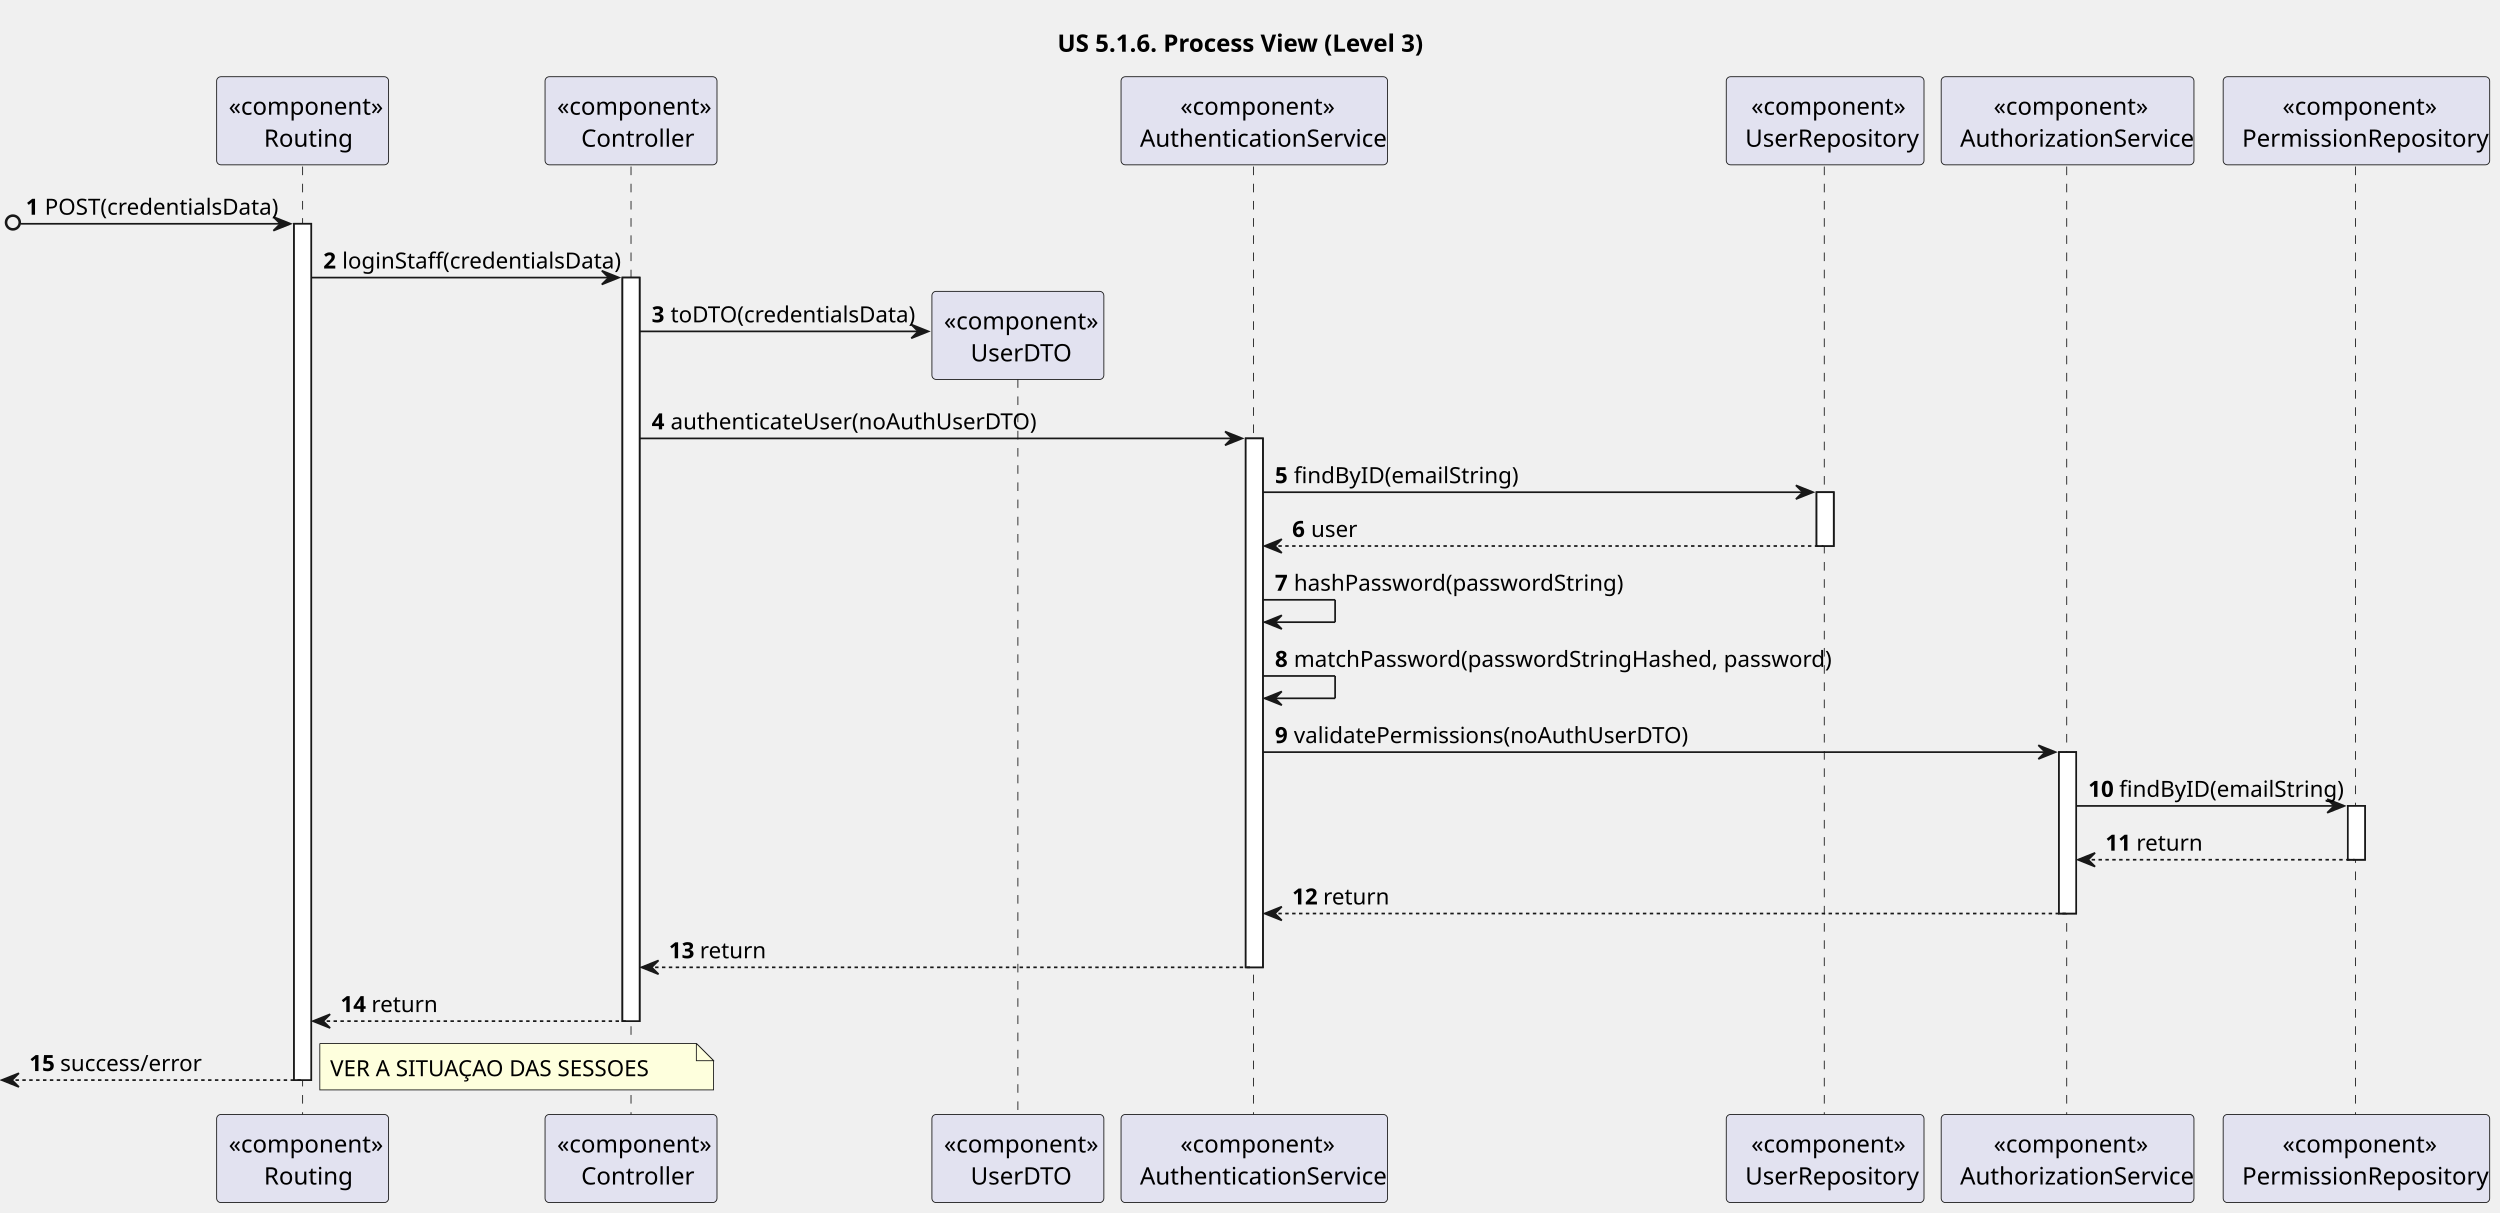
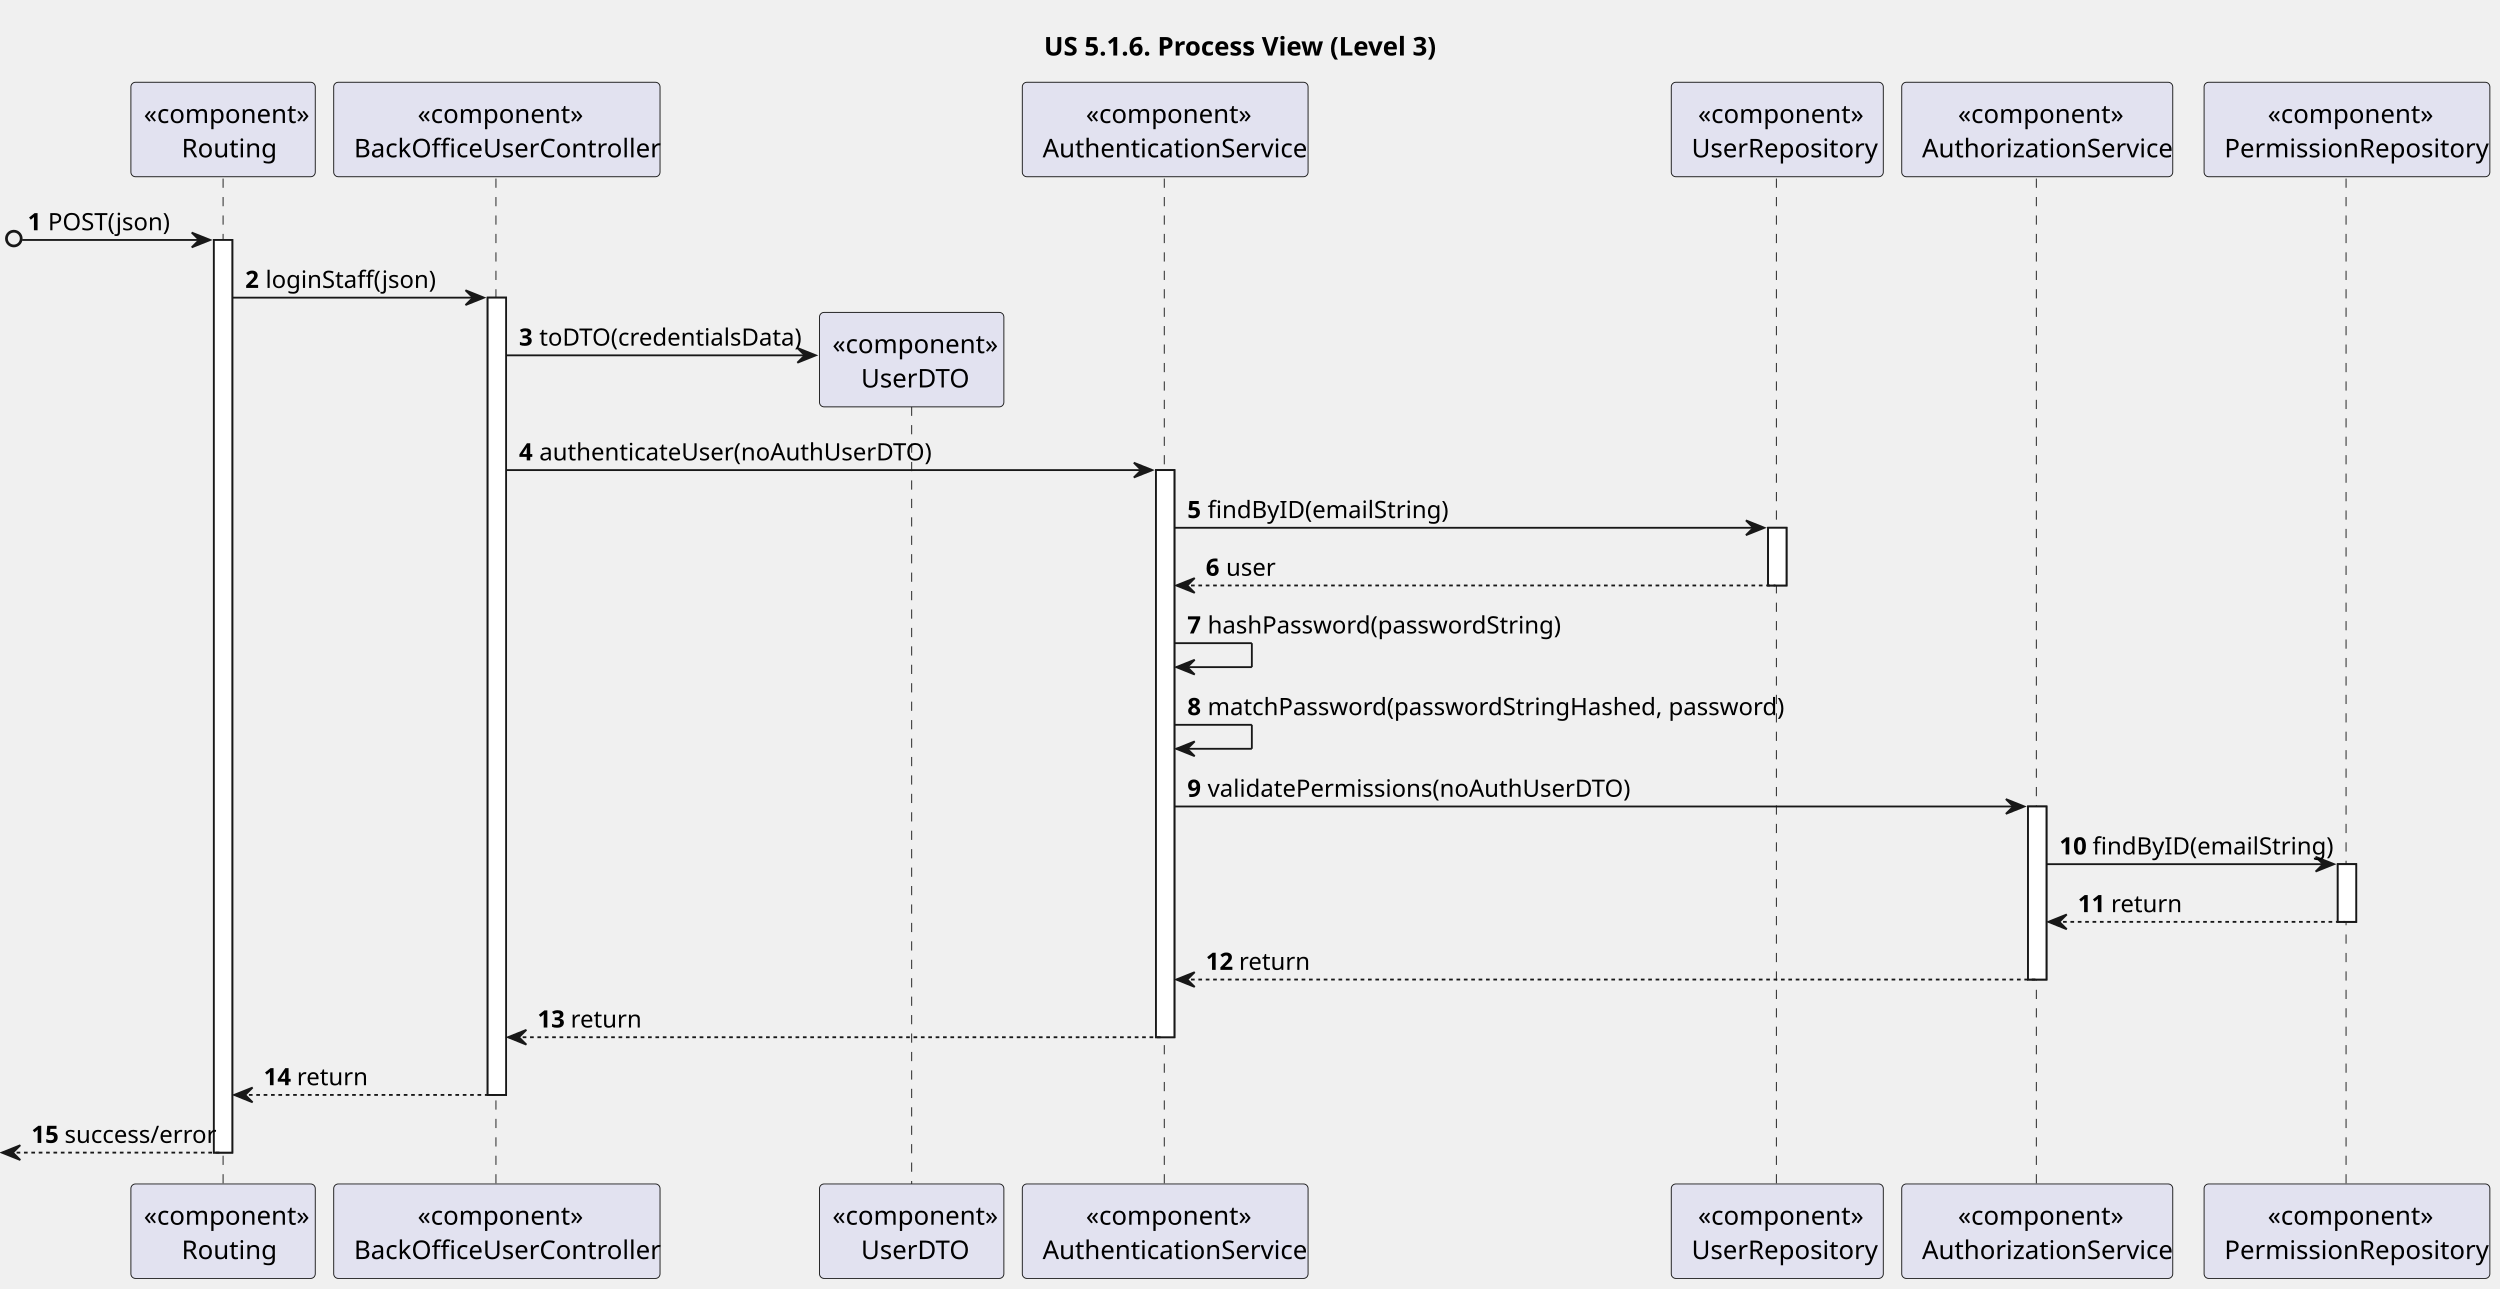
- <svg xmlns="http://www.w3.org/2000/svg" contentStyleType="text/css" height="705px" preserveAspectRatio="none" style="width:1454px;height:705px;background:#FFFFFF;" version="1.1" viewBox="0 0 1454 705" width="1454px" zoomAndPan="magnify">
+ <svg xmlns="http://www.w3.org/2000/svg" contentStyleType="text/css" height="699px" preserveAspectRatio="none" style="width:1356px;height:699px;background:#FFFFFF;" version="1.1" viewBox="0 0 1356 699" width="1356px" zoomAndPan="magnify">
  <defs />
  <g>
-     <text fill="#000000" font-family="sans-serif" font-size="14" font-weight="bold" lengthAdjust="spacing" textLength="222" x="615" y="30.107">US 5.1.6. Process View (Level 3)</text>
-     <rect fill="#FFFFFF" height="498.025" style="stroke:#181818;stroke-width:1.0;" width="10" x="171" y="130.154" />
-     <rect fill="#FFFFFF" height="432.443" style="stroke:#181818;stroke-width:1.0;" width="10" x="362" y="161.445" />
-     <rect fill="#FFFFFF" height="307.619" style="stroke:#181818;stroke-width:1.0;" width="10" x="724.5" y="254.978" />
-     <rect fill="#FFFFFF" height="31.291" style="stroke:#181818;stroke-width:1.0;" width="10" x="1056.5" y="286.269" />
-     <rect fill="#FFFFFF" height="93.873" style="stroke:#181818;stroke-width:1.0;" width="10" x="1197.5" y="437.434" />
-     <rect fill="#FFFFFF" height="31.291" style="stroke:#181818;stroke-width:1.0;" width="10" x="1365.5" y="468.725" />
-     <line style="stroke:#181818;stroke-width:0.5;stroke-dasharray:5.0,5.0;" x1="176" x2="176" y1="96.863" y2="649.18" />
-     <line style="stroke:#181818;stroke-width:0.5;stroke-dasharray:5.0,5.0;" x1="367" x2="367" y1="96.863" y2="649.18" />
-     <line style="stroke:#181818;stroke-width:0.5;stroke-dasharray:5.0,5.0;" x1="592" x2="592" y1="210.566" y2="649.18" />
-     <line style="stroke:#181818;stroke-width:0.5;stroke-dasharray:5.0,5.0;" x1="729" x2="729" y1="96.863" y2="649.18" />
-     <line style="stroke:#181818;stroke-width:0.5;stroke-dasharray:5.0,5.0;" x1="1061" x2="1061" y1="96.863" y2="649.18" />
-     <line style="stroke:#181818;stroke-width:0.5;stroke-dasharray:5.0,5.0;" x1="1202" x2="1202" y1="96.863" y2="649.18" />
-     <line style="stroke:#181818;stroke-width:0.5;stroke-dasharray:5.0,5.0;" x1="1370" x2="1370" y1="96.863" y2="649.18" />
-     <rect fill="#E2E2F0" height="51.242" rx="2.5" ry="2.5" style="stroke:#181818;stroke-width:0.5;" width="100" x="126" y="44.621" />
-     <text fill="#000000" font-family="sans-serif" font-size="14" lengthAdjust="spacing" textLength="86" x="133" y="66.728">«component»</text>
-     <text fill="#000000" font-family="sans-serif" font-size="14" lengthAdjust="spacing" textLength="49" x="153.5" y="85.35">Routing</text>
-     <rect fill="#E2E2F0" height="51.242" rx="2.5" ry="2.5" style="stroke:#181818;stroke-width:0.5;" width="100" x="126" y="648.18" />
-     <text fill="#000000" font-family="sans-serif" font-size="14" lengthAdjust="spacing" textLength="86" x="133" y="670.287">«component»</text>
-     <text fill="#000000" font-family="sans-serif" font-size="14" lengthAdjust="spacing" textLength="49" x="153.5" y="688.908">Routing</text>
-     <rect fill="#E2E2F0" height="51.242" rx="2.5" ry="2.5" style="stroke:#181818;stroke-width:0.5;" width="100" x="317" y="44.621" />
-     <text fill="#000000" font-family="sans-serif" font-size="14" lengthAdjust="spacing" textLength="86" x="324" y="66.728">«component»</text>
-     <text fill="#000000" font-family="sans-serif" font-size="14" lengthAdjust="spacing" textLength="62" x="338" y="85.35">Controller</text>
-     <rect fill="#E2E2F0" height="51.242" rx="2.5" ry="2.5" style="stroke:#181818;stroke-width:0.5;" width="100" x="317" y="648.18" />
-     <text fill="#000000" font-family="sans-serif" font-size="14" lengthAdjust="spacing" textLength="86" x="324" y="670.287">«component»</text>
-     <text fill="#000000" font-family="sans-serif" font-size="14" lengthAdjust="spacing" textLength="62" x="338" y="688.908">Controller</text>
-     <rect fill="#E2E2F0" height="51.242" rx="2.5" ry="2.5" style="stroke:#181818;stroke-width:0.5;" width="100" x="542" y="648.18" />
-     <text fill="#000000" font-family="sans-serif" font-size="14" lengthAdjust="spacing" textLength="86" x="549" y="670.287">«component»</text>
-     <text fill="#000000" font-family="sans-serif" font-size="14" lengthAdjust="spacing" textLength="59" x="564.5" y="688.908">UserDTO</text>
-     <rect fill="#E2E2F0" height="51.242" rx="2.5" ry="2.5" style="stroke:#181818;stroke-width:0.5;" width="155" x="652" y="44.621" />
-     <text fill="#000000" font-family="sans-serif" font-size="14" lengthAdjust="spacing" textLength="86" x="686.5" y="66.728">«component»</text>
-     <text fill="#000000" font-family="sans-serif" font-size="14" lengthAdjust="spacing" textLength="137" x="663" y="85.35">AuthenticationService</text>
-     <rect fill="#E2E2F0" height="51.242" rx="2.5" ry="2.5" style="stroke:#181818;stroke-width:0.5;" width="155" x="652" y="648.18" />
-     <text fill="#000000" font-family="sans-serif" font-size="14" lengthAdjust="spacing" textLength="86" x="686.5" y="670.287">«component»</text>
-     <text fill="#000000" font-family="sans-serif" font-size="14" lengthAdjust="spacing" textLength="137" x="663" y="688.908">AuthenticationService</text>
-     <rect fill="#E2E2F0" height="51.242" rx="2.5" ry="2.5" style="stroke:#181818;stroke-width:0.5;" width="115" x="1004" y="44.621" />
-     <text fill="#000000" font-family="sans-serif" font-size="14" lengthAdjust="spacing" textLength="86" x="1018.5" y="66.728">«component»</text>
-     <text fill="#000000" font-family="sans-serif" font-size="14" lengthAdjust="spacing" textLength="97" x="1015" y="85.35">UserRepository</text>
-     <rect fill="#E2E2F0" height="51.242" rx="2.5" ry="2.5" style="stroke:#181818;stroke-width:0.5;" width="115" x="1004" y="648.18" />
-     <text fill="#000000" font-family="sans-serif" font-size="14" lengthAdjust="spacing" textLength="86" x="1018.5" y="670.287">«component»</text>
-     <text fill="#000000" font-family="sans-serif" font-size="14" lengthAdjust="spacing" textLength="97" x="1015" y="688.908">UserRepository</text>
-     <rect fill="#E2E2F0" height="51.242" rx="2.5" ry="2.5" style="stroke:#181818;stroke-width:0.5;" width="147" x="1129" y="44.621" />
-     <text fill="#000000" font-family="sans-serif" font-size="14" lengthAdjust="spacing" textLength="86" x="1159.5" y="66.728">«component»</text>
-     <text fill="#000000" font-family="sans-serif" font-size="14" lengthAdjust="spacing" textLength="129" x="1140" y="85.35">AuthorizationService</text>
-     <rect fill="#E2E2F0" height="51.242" rx="2.5" ry="2.5" style="stroke:#181818;stroke-width:0.5;" width="147" x="1129" y="648.18" />
-     <text fill="#000000" font-family="sans-serif" font-size="14" lengthAdjust="spacing" textLength="86" x="1159.5" y="670.287">«component»</text>
-     <text fill="#000000" font-family="sans-serif" font-size="14" lengthAdjust="spacing" textLength="129" x="1140" y="688.908">AuthorizationService</text>
-     <rect fill="#E2E2F0" height="51.242" rx="2.5" ry="2.5" style="stroke:#181818;stroke-width:0.5;" width="155" x="1293" y="44.621" />
-     <text fill="#000000" font-family="sans-serif" font-size="14" lengthAdjust="spacing" textLength="86" x="1327.5" y="66.728">«component»</text>
-     <text fill="#000000" font-family="sans-serif" font-size="14" lengthAdjust="spacing" textLength="137" x="1304" y="85.35">PermissionRepository</text>
-     <rect fill="#E2E2F0" height="51.242" rx="2.5" ry="2.5" style="stroke:#181818;stroke-width:0.5;" width="155" x="1293" y="648.18" />
-     <text fill="#000000" font-family="sans-serif" font-size="14" lengthAdjust="spacing" textLength="86" x="1327.5" y="670.287">«component»</text>
-     <text fill="#000000" font-family="sans-serif" font-size="14" lengthAdjust="spacing" textLength="137" x="1304" y="688.908">PermissionRepository</text>
-     <rect fill="#FFFFFF" height="498.025" style="stroke:#181818;stroke-width:1.0;" width="10" x="171" y="130.154" />
-     <rect fill="#FFFFFF" height="432.443" style="stroke:#181818;stroke-width:1.0;" width="10" x="362" y="161.445" />
-     <rect fill="#FFFFFF" height="307.619" style="stroke:#181818;stroke-width:1.0;" width="10" x="724.5" y="254.978" />
-     <rect fill="#FFFFFF" height="31.291" style="stroke:#181818;stroke-width:1.0;" width="10" x="1056.5" y="286.269" />
-     <rect fill="#FFFFFF" height="93.873" style="stroke:#181818;stroke-width:1.0;" width="10" x="1197.5" y="437.434" />
-     <rect fill="#FFFFFF" height="31.291" style="stroke:#181818;stroke-width:1.0;" width="10" x="1365.5" y="468.725" />
+     <text fill="#000000" font-family="sans-serif" font-size="14" font-weight="bold" lengthAdjust="spacing" textLength="222" x="566.25" y="30.107">US 5.1.6. Process View (Level 3)</text>
+     <rect fill="#FFFFFF" height="495.025" style="stroke:#181818;stroke-width:1.0;" width="10" x="116" y="130.154" />
+     <rect fill="#FFFFFF" height="432.443" style="stroke:#181818;stroke-width:1.0;" width="10" x="264.5" y="161.445" />
+     <rect fill="#FFFFFF" height="307.619" style="stroke:#181818;stroke-width:1.0;" width="10" x="627" y="254.978" />
+     <rect fill="#FFFFFF" height="31.291" style="stroke:#181818;stroke-width:1.0;" width="10" x="959" y="286.269" />
+     <rect fill="#FFFFFF" height="93.873" style="stroke:#181818;stroke-width:1.0;" width="10" x="1100" y="437.434" />
+     <rect fill="#FFFFFF" height="31.291" style="stroke:#181818;stroke-width:1.0;" width="10" x="1268" y="468.725" />
+     <line style="stroke:#181818;stroke-width:0.5;stroke-dasharray:5.0,5.0;" x1="121" x2="121" y1="96.863" y2="643.18" />
+     <line style="stroke:#181818;stroke-width:0.5;stroke-dasharray:5.0,5.0;" x1="269" x2="269" y1="96.863" y2="643.18" />
+     <line style="stroke:#181818;stroke-width:0.5;stroke-dasharray:5.0,5.0;" x1="494.5" x2="494.5" y1="210.566" y2="643.18" />
+     <line style="stroke:#181818;stroke-width:0.5;stroke-dasharray:5.0,5.0;" x1="631.5" x2="631.5" y1="96.863" y2="643.18" />
+     <line style="stroke:#181818;stroke-width:0.5;stroke-dasharray:5.0,5.0;" x1="963.5" x2="963.5" y1="96.863" y2="643.18" />
+     <line style="stroke:#181818;stroke-width:0.5;stroke-dasharray:5.0,5.0;" x1="1104.5" x2="1104.5" y1="96.863" y2="643.18" />
+     <line style="stroke:#181818;stroke-width:0.5;stroke-dasharray:5.0,5.0;" x1="1272.5" x2="1272.5" y1="96.863" y2="643.18" />
+     <rect fill="#E2E2F0" height="51.242" rx="2.5" ry="2.5" style="stroke:#181818;stroke-width:0.5;" width="100" x="71" y="44.621" />
+     <text fill="#000000" font-family="sans-serif" font-size="14" lengthAdjust="spacing" textLength="86" x="78" y="66.728">«component»</text>
+     <text fill="#000000" font-family="sans-serif" font-size="14" lengthAdjust="spacing" textLength="49" x="98.5" y="85.35">Routing</text>
+     <rect fill="#E2E2F0" height="51.242" rx="2.5" ry="2.5" style="stroke:#181818;stroke-width:0.5;" width="100" x="71" y="642.18" />
+     <text fill="#000000" font-family="sans-serif" font-size="14" lengthAdjust="spacing" textLength="86" x="78" y="664.287">«component»</text>
+     <text fill="#000000" font-family="sans-serif" font-size="14" lengthAdjust="spacing" textLength="49" x="98.5" y="682.908">Routing</text>
+     <rect fill="#E2E2F0" height="51.242" rx="2.5" ry="2.5" style="stroke:#181818;stroke-width:0.5;" width="177" x="181" y="44.621" />
+     <text fill="#000000" font-family="sans-serif" font-size="14" lengthAdjust="spacing" textLength="86" x="226.5" y="66.728">«component»</text>
+     <text fill="#000000" font-family="sans-serif" font-size="14" lengthAdjust="spacing" textLength="159" x="192" y="85.35">BackOfficeUserController</text>
+     <rect fill="#E2E2F0" height="51.242" rx="2.5" ry="2.5" style="stroke:#181818;stroke-width:0.5;" width="177" x="181" y="642.18" />
+     <text fill="#000000" font-family="sans-serif" font-size="14" lengthAdjust="spacing" textLength="86" x="226.5" y="664.287">«component»</text>
+     <text fill="#000000" font-family="sans-serif" font-size="14" lengthAdjust="spacing" textLength="159" x="192" y="682.908">BackOfficeUserController</text>
+     <rect fill="#E2E2F0" height="51.242" rx="2.5" ry="2.5" style="stroke:#181818;stroke-width:0.5;" width="100" x="444.5" y="642.18" />
+     <text fill="#000000" font-family="sans-serif" font-size="14" lengthAdjust="spacing" textLength="86" x="451.5" y="664.287">«component»</text>
+     <text fill="#000000" font-family="sans-serif" font-size="14" lengthAdjust="spacing" textLength="59" x="467" y="682.908">UserDTO</text>
+     <rect fill="#E2E2F0" height="51.242" rx="2.5" ry="2.5" style="stroke:#181818;stroke-width:0.5;" width="155" x="554.5" y="44.621" />
+     <text fill="#000000" font-family="sans-serif" font-size="14" lengthAdjust="spacing" textLength="86" x="589" y="66.728">«component»</text>
+     <text fill="#000000" font-family="sans-serif" font-size="14" lengthAdjust="spacing" textLength="137" x="565.5" y="85.35">AuthenticationService</text>
+     <rect fill="#E2E2F0" height="51.242" rx="2.5" ry="2.5" style="stroke:#181818;stroke-width:0.5;" width="155" x="554.5" y="642.18" />
+     <text fill="#000000" font-family="sans-serif" font-size="14" lengthAdjust="spacing" textLength="86" x="589" y="664.287">«component»</text>
+     <text fill="#000000" font-family="sans-serif" font-size="14" lengthAdjust="spacing" textLength="137" x="565.5" y="682.908">AuthenticationService</text>
+     <rect fill="#E2E2F0" height="51.242" rx="2.5" ry="2.5" style="stroke:#181818;stroke-width:0.5;" width="115" x="906.5" y="44.621" />
+     <text fill="#000000" font-family="sans-serif" font-size="14" lengthAdjust="spacing" textLength="86" x="921" y="66.728">«component»</text>
+     <text fill="#000000" font-family="sans-serif" font-size="14" lengthAdjust="spacing" textLength="97" x="917.5" y="85.35">UserRepository</text>
+     <rect fill="#E2E2F0" height="51.242" rx="2.5" ry="2.5" style="stroke:#181818;stroke-width:0.5;" width="115" x="906.5" y="642.18" />
+     <text fill="#000000" font-family="sans-serif" font-size="14" lengthAdjust="spacing" textLength="86" x="921" y="664.287">«component»</text>
+     <text fill="#000000" font-family="sans-serif" font-size="14" lengthAdjust="spacing" textLength="97" x="917.5" y="682.908">UserRepository</text>
+     <rect fill="#E2E2F0" height="51.242" rx="2.5" ry="2.5" style="stroke:#181818;stroke-width:0.5;" width="147" x="1031.5" y="44.621" />
+     <text fill="#000000" font-family="sans-serif" font-size="14" lengthAdjust="spacing" textLength="86" x="1062" y="66.728">«component»</text>
+     <text fill="#000000" font-family="sans-serif" font-size="14" lengthAdjust="spacing" textLength="129" x="1042.5" y="85.35">AuthorizationService</text>
+     <rect fill="#E2E2F0" height="51.242" rx="2.5" ry="2.5" style="stroke:#181818;stroke-width:0.5;" width="147" x="1031.5" y="642.18" />
+     <text fill="#000000" font-family="sans-serif" font-size="14" lengthAdjust="spacing" textLength="86" x="1062" y="664.287">«component»</text>
+     <text fill="#000000" font-family="sans-serif" font-size="14" lengthAdjust="spacing" textLength="129" x="1042.5" y="682.908">AuthorizationService</text>
+     <rect fill="#E2E2F0" height="51.242" rx="2.5" ry="2.5" style="stroke:#181818;stroke-width:0.5;" width="155" x="1195.5" y="44.621" />
+     <text fill="#000000" font-family="sans-serif" font-size="14" lengthAdjust="spacing" textLength="86" x="1230" y="66.728">«component»</text>
+     <text fill="#000000" font-family="sans-serif" font-size="14" lengthAdjust="spacing" textLength="137" x="1206.5" y="85.35">PermissionRepository</text>
+     <rect fill="#E2E2F0" height="51.242" rx="2.5" ry="2.5" style="stroke:#181818;stroke-width:0.5;" width="155" x="1195.5" y="642.18" />
+     <text fill="#000000" font-family="sans-serif" font-size="14" lengthAdjust="spacing" textLength="86" x="1230" y="664.287">«component»</text>
+     <text fill="#000000" font-family="sans-serif" font-size="14" lengthAdjust="spacing" textLength="137" x="1206.5" y="682.908">PermissionRepository</text>
+     <rect fill="#FFFFFF" height="495.025" style="stroke:#181818;stroke-width:1.0;" width="10" x="116" y="130.154" />
+     <rect fill="#FFFFFF" height="432.443" style="stroke:#181818;stroke-width:1.0;" width="10" x="264.5" y="161.445" />
+     <rect fill="#FFFFFF" height="307.619" style="stroke:#181818;stroke-width:1.0;" width="10" x="627" y="254.978" />
+     <rect fill="#FFFFFF" height="31.291" style="stroke:#181818;stroke-width:1.0;" width="10" x="959" y="286.269" />
+     <rect fill="#FFFFFF" height="93.873" style="stroke:#181818;stroke-width:1.0;" width="10" x="1100" y="437.434" />
+     <rect fill="#FFFFFF" height="31.291" style="stroke:#181818;stroke-width:1.0;" width="10" x="1268" y="468.725" />
    <ellipse cx="7.5" cy="129.404" fill="none" rx="4" ry="4" style="stroke:#181818;stroke-width:1.5;" />
-     <polygon fill="#181818" points="159,126.154,169,130.154,159,134.154,163,130.154" style="stroke:#181818;stroke-width:1.0;" />
-     <line style="stroke:#181818;stroke-width:1.0;" x1="12" x2="165" y1="130.154" y2="130.154" />
+     <polygon fill="#181818" points="104,126.154,114,130.154,104,134.154,108,130.154" style="stroke:#181818;stroke-width:1.0;" />
+     <line style="stroke:#181818;stroke-width:1.0;" x1="12" x2="110" y1="130.154" y2="130.154" />
    <text fill="#000000" font-family="sans-serif" font-size="13" font-weight="bold" lengthAdjust="spacing" textLength="7" x="15" y="124.892">1</text>
-     <text fill="#000000" font-family="sans-serif" font-size="13" lengthAdjust="spacing" textLength="133" x="26" y="124.892">POST(credentialsData)</text>
-     <polygon fill="#181818" points="350,157.445,360,161.445,350,165.445,354,161.445" style="stroke:#181818;stroke-width:1.0;" />
-     <line style="stroke:#181818;stroke-width:1.0;" x1="181" x2="356" y1="161.445" y2="161.445" />
-     <text fill="#000000" font-family="sans-serif" font-size="13" font-weight="bold" lengthAdjust="spacing" textLength="7" x="188" y="156.183">2</text>
-     <text fill="#000000" font-family="sans-serif" font-size="13" lengthAdjust="spacing" textLength="151" x="199" y="156.183">loginStaff(credentialsData)</text>
-     <polygon fill="#181818" points="530,188.736,540,192.736,530,196.736,534,192.736" style="stroke:#181818;stroke-width:1.0;" />
-     <line style="stroke:#181818;stroke-width:1.0;" x1="372" x2="536" y1="192.736" y2="192.736" />
-     <text fill="#000000" font-family="sans-serif" font-size="13" font-weight="bold" lengthAdjust="spacing" textLength="7" x="379" y="187.474">3</text>
-     <text fill="#000000" font-family="sans-serif" font-size="13" lengthAdjust="spacing" textLength="135" x="390" y="187.474">toDTO(credentialsData)</text>
-     <rect fill="#E2E2F0" height="51.242" rx="2.5" ry="2.5" style="stroke:#181818;stroke-width:0.5;" width="100" x="542" y="169.445" />
-     <text fill="#000000" font-family="sans-serif" font-size="14" lengthAdjust="spacing" textLength="86" x="549" y="191.553">«component»</text>
-     <text fill="#000000" font-family="sans-serif" font-size="14" lengthAdjust="spacing" textLength="59" x="564.5" y="210.174">UserDTO</text>
-     <polygon fill="#181818" points="712.5,250.978,722.5,254.978,712.5,258.978,716.5,254.978" style="stroke:#181818;stroke-width:1.0;" />
-     <line style="stroke:#181818;stroke-width:1.0;" x1="372" x2="718.5" y1="254.978" y2="254.978" />
-     <text fill="#000000" font-family="sans-serif" font-size="13" font-weight="bold" lengthAdjust="spacing" textLength="7" x="379" y="249.716">4</text>
-     <text fill="#000000" font-family="sans-serif" font-size="13" lengthAdjust="spacing" textLength="200" x="390" y="249.716">authenticateUser(noAuthUserDTO)</text>
-     <polygon fill="#181818" points="1044.5,282.269,1054.5,286.269,1044.5,290.269,1048.5,286.269" style="stroke:#181818;stroke-width:1.0;" />
-     <line style="stroke:#181818;stroke-width:1.0;" x1="734.5" x2="1050.5" y1="286.269" y2="286.269" />
-     <text fill="#000000" font-family="sans-serif" font-size="13" font-weight="bold" lengthAdjust="spacing" textLength="7" x="741.5" y="281.007">5</text>
-     <text fill="#000000" font-family="sans-serif" font-size="13" lengthAdjust="spacing" textLength="121" x="752.5" y="281.007">findByID(emailString)</text>
-     <polygon fill="#181818" points="745.5,313.56,735.5,317.56,745.5,321.56,741.5,317.56" style="stroke:#181818;stroke-width:1.0;" />
-     <line style="stroke:#181818;stroke-width:1.0;stroke-dasharray:2.0,2.0;" x1="739.5" x2="1060.5" y1="317.56" y2="317.56" />
-     <text fill="#000000" font-family="sans-serif" font-size="13" font-weight="bold" lengthAdjust="spacing" textLength="7" x="751.5" y="312.298">6</text>
-     <text fill="#000000" font-family="sans-serif" font-size="13" lengthAdjust="spacing" textLength="25" x="762.5" y="312.298">user</text>
-     <line style="stroke:#181818;stroke-width:1.0;" x1="734.5" x2="776.5" y1="348.852" y2="348.852" />
-     <line style="stroke:#181818;stroke-width:1.0;" x1="776.5" x2="776.5" y1="348.852" y2="361.852" />
-     <line style="stroke:#181818;stroke-width:1.0;" x1="735.5" x2="776.5" y1="361.852" y2="361.852" />
-     <polygon fill="#181818" points="745.5,357.852,735.5,361.852,745.5,365.852,741.5,361.852" style="stroke:#181818;stroke-width:1.0;" />
-     <text fill="#000000" font-family="sans-serif" font-size="13" font-weight="bold" lengthAdjust="spacing" textLength="7" x="741.5" y="343.589">7</text>
-     <text fill="#000000" font-family="sans-serif" font-size="13" lengthAdjust="spacing" textLength="182" x="752.5" y="343.589">hashPassword(passwordString)</text>
-     <line style="stroke:#181818;stroke-width:1.0;" x1="734.5" x2="776.5" y1="393.143" y2="393.143" />
-     <line style="stroke:#181818;stroke-width:1.0;" x1="776.5" x2="776.5" y1="393.143" y2="406.143" />
-     <line style="stroke:#181818;stroke-width:1.0;" x1="735.5" x2="776.5" y1="406.143" y2="406.143" />
-     <polygon fill="#181818" points="745.5,402.143,735.5,406.143,745.5,410.143,741.5,406.143" style="stroke:#181818;stroke-width:1.0;" />
-     <text fill="#000000" font-family="sans-serif" font-size="13" font-weight="bold" lengthAdjust="spacing" textLength="7" x="741.5" y="387.88">8</text>
-     <text fill="#000000" font-family="sans-serif" font-size="13" lengthAdjust="spacing" textLength="297" x="752.5" y="387.88">matchPassword(passwordStringHashed, password)</text>
-     <polygon fill="#181818" points="1185.5,433.434,1195.5,437.434,1185.5,441.434,1189.5,437.434" style="stroke:#181818;stroke-width:1.0;" />
-     <line style="stroke:#181818;stroke-width:1.0;" x1="734.5" x2="1191.5" y1="437.434" y2="437.434" />
-     <text fill="#000000" font-family="sans-serif" font-size="13" font-weight="bold" lengthAdjust="spacing" textLength="7" x="741.5" y="432.171">9</text>
-     <text fill="#000000" font-family="sans-serif" font-size="13" lengthAdjust="spacing" textLength="217" x="752.5" y="432.171">validatePermissions(noAuthUserDTO)</text>
-     <polygon fill="#181818" points="1353.5,464.725,1363.5,468.725,1353.5,472.725,1357.5,468.725" style="stroke:#181818;stroke-width:1.0;" />
-     <line style="stroke:#181818;stroke-width:1.0;" x1="1207.5" x2="1359.5" y1="468.725" y2="468.725" />
-     <text fill="#000000" font-family="sans-serif" font-size="13" font-weight="bold" lengthAdjust="spacing" textLength="14" x="1214.5" y="463.462">10</text>
-     <text fill="#000000" font-family="sans-serif" font-size="13" lengthAdjust="spacing" textLength="121" x="1232.5" y="463.462">findByID(emailString)</text>
-     <polygon fill="#181818" points="1218.5,496.016,1208.5,500.016,1218.5,504.016,1214.5,500.016" style="stroke:#181818;stroke-width:1.0;" />
-     <line style="stroke:#181818;stroke-width:1.0;stroke-dasharray:2.0,2.0;" x1="1212.5" x2="1369.5" y1="500.016" y2="500.016" />
-     <text fill="#000000" font-family="sans-serif" font-size="13" font-weight="bold" lengthAdjust="spacing" textLength="14" x="1224.5" y="494.753">11</text>
-     <text fill="#000000" font-family="sans-serif" font-size="13" lengthAdjust="spacing" textLength="33" x="1242.5" y="494.753">return</text>
-     <polygon fill="#181818" points="745.5,527.307,735.5,531.307,745.5,535.307,741.5,531.307" style="stroke:#181818;stroke-width:1.0;" />
-     <line style="stroke:#181818;stroke-width:1.0;stroke-dasharray:2.0,2.0;" x1="739.5" x2="1201.5" y1="531.307" y2="531.307" />
-     <text fill="#000000" font-family="sans-serif" font-size="13" font-weight="bold" lengthAdjust="spacing" textLength="14" x="751.5" y="526.044">12</text>
-     <text fill="#000000" font-family="sans-serif" font-size="13" lengthAdjust="spacing" textLength="33" x="769.5" y="526.044">return</text>
-     <polygon fill="#181818" points="383,558.598,373,562.598,383,566.598,379,562.598" style="stroke:#181818;stroke-width:1.0;" />
-     <line style="stroke:#181818;stroke-width:1.0;stroke-dasharray:2.0,2.0;" x1="377" x2="728.5" y1="562.598" y2="562.598" />
-     <text fill="#000000" font-family="sans-serif" font-size="13" font-weight="bold" lengthAdjust="spacing" textLength="14" x="389" y="557.335">13</text>
-     <text fill="#000000" font-family="sans-serif" font-size="13" lengthAdjust="spacing" textLength="33" x="407" y="557.335">return</text>
-     <polygon fill="#181818" points="192,589.889,182,593.889,192,597.889,188,593.889" style="stroke:#181818;stroke-width:1.0;" />
-     <line style="stroke:#181818;stroke-width:1.0;stroke-dasharray:2.0,2.0;" x1="186" x2="366" y1="593.889" y2="593.889" />
-     <text fill="#000000" font-family="sans-serif" font-size="13" font-weight="bold" lengthAdjust="spacing" textLength="14" x="198" y="588.626">14</text>
-     <text fill="#000000" font-family="sans-serif" font-size="13" lengthAdjust="spacing" textLength="33" x="216" y="588.626">return</text>
-     <polygon fill="#181818" points="11,624.18,1,628.18,11,632.18,7,628.18" style="stroke:#181818;stroke-width:1.0;" />
-     <line style="stroke:#181818;stroke-width:1.0;stroke-dasharray:2.0,2.0;" x1="5" x2="175" y1="628.18" y2="628.18" />
-     <text fill="#000000" font-family="sans-serif" font-size="13" font-weight="bold" lengthAdjust="spacing" textLength="14" x="17" y="622.917">15</text>
-     <text fill="#000000" font-family="sans-serif" font-size="13" lengthAdjust="spacing" textLength="79" x="35" y="622.917">success/error</text>
-     <path d="M186,606.889 L186,633.889 L415,633.889 L415,616.889 L405,606.889 L186,606.889 " fill="#FEFFDD" style="stroke:#181818;stroke-width:0.5;" />
-     <path d="M405,606.889 L405,616.889 L415,616.889 L405,606.889 " fill="#FEFFDD" style="stroke:#181818;stroke-width:0.5;" />
-     <text fill="#000000" font-family="sans-serif" font-size="13" lengthAdjust="spacing" textLength="208" x="192" y="625.917">VER A SITUAÇAO DAS SESSOES</text>
+     <text fill="#000000" font-family="sans-serif" font-size="13" lengthAdjust="spacing" textLength="67" x="26" y="124.892">POST(json)</text>
+     <polygon fill="#181818" points="252.5,157.445,262.5,161.445,252.5,165.445,256.5,161.445" style="stroke:#181818;stroke-width:1.0;" />
+     <line style="stroke:#181818;stroke-width:1.0;" x1="126" x2="258.5" y1="161.445" y2="161.445" />
+     <text fill="#000000" font-family="sans-serif" font-size="13" font-weight="bold" lengthAdjust="spacing" textLength="7" x="133" y="156.183">2</text>
+     <text fill="#000000" font-family="sans-serif" font-size="13" lengthAdjust="spacing" textLength="85" x="144" y="156.183">loginStaff(json)</text>
+     <polygon fill="#181818" points="432.5,188.736,442.5,192.736,432.5,196.736,436.5,192.736" style="stroke:#181818;stroke-width:1.0;" />
+     <line style="stroke:#181818;stroke-width:1.0;" x1="274.5" x2="438.5" y1="192.736" y2="192.736" />
+     <text fill="#000000" font-family="sans-serif" font-size="13" font-weight="bold" lengthAdjust="spacing" textLength="7" x="281.5" y="187.474">3</text>
+     <text fill="#000000" font-family="sans-serif" font-size="13" lengthAdjust="spacing" textLength="135" x="292.5" y="187.474">toDTO(credentialsData)</text>
+     <rect fill="#E2E2F0" height="51.242" rx="2.5" ry="2.5" style="stroke:#181818;stroke-width:0.5;" width="100" x="444.5" y="169.445" />
+     <text fill="#000000" font-family="sans-serif" font-size="14" lengthAdjust="spacing" textLength="86" x="451.5" y="191.553">«component»</text>
+     <text fill="#000000" font-family="sans-serif" font-size="14" lengthAdjust="spacing" textLength="59" x="467" y="210.174">UserDTO</text>
+     <polygon fill="#181818" points="615,250.978,625,254.978,615,258.978,619,254.978" style="stroke:#181818;stroke-width:1.0;" />
+     <line style="stroke:#181818;stroke-width:1.0;" x1="274.5" x2="621" y1="254.978" y2="254.978" />
+     <text fill="#000000" font-family="sans-serif" font-size="13" font-weight="bold" lengthAdjust="spacing" textLength="7" x="281.5" y="249.716">4</text>
+     <text fill="#000000" font-family="sans-serif" font-size="13" lengthAdjust="spacing" textLength="200" x="292.5" y="249.716">authenticateUser(noAuthUserDTO)</text>
+     <polygon fill="#181818" points="947,282.269,957,286.269,947,290.269,951,286.269" style="stroke:#181818;stroke-width:1.0;" />
+     <line style="stroke:#181818;stroke-width:1.0;" x1="637" x2="953" y1="286.269" y2="286.269" />
+     <text fill="#000000" font-family="sans-serif" font-size="13" font-weight="bold" lengthAdjust="spacing" textLength="7" x="644" y="281.007">5</text>
+     <text fill="#000000" font-family="sans-serif" font-size="13" lengthAdjust="spacing" textLength="121" x="655" y="281.007">findByID(emailString)</text>
+     <polygon fill="#181818" points="648,313.56,638,317.56,648,321.56,644,317.56" style="stroke:#181818;stroke-width:1.0;" />
+     <line style="stroke:#181818;stroke-width:1.0;stroke-dasharray:2.0,2.0;" x1="642" x2="963" y1="317.56" y2="317.56" />
+     <text fill="#000000" font-family="sans-serif" font-size="13" font-weight="bold" lengthAdjust="spacing" textLength="7" x="654" y="312.298">6</text>
+     <text fill="#000000" font-family="sans-serif" font-size="13" lengthAdjust="spacing" textLength="25" x="665" y="312.298">user</text>
+     <line style="stroke:#181818;stroke-width:1.0;" x1="637" x2="679" y1="348.852" y2="348.852" />
+     <line style="stroke:#181818;stroke-width:1.0;" x1="679" x2="679" y1="348.852" y2="361.852" />
+     <line style="stroke:#181818;stroke-width:1.0;" x1="638" x2="679" y1="361.852" y2="361.852" />
+     <polygon fill="#181818" points="648,357.852,638,361.852,648,365.852,644,361.852" style="stroke:#181818;stroke-width:1.0;" />
+     <text fill="#000000" font-family="sans-serif" font-size="13" font-weight="bold" lengthAdjust="spacing" textLength="7" x="644" y="343.589">7</text>
+     <text fill="#000000" font-family="sans-serif" font-size="13" lengthAdjust="spacing" textLength="182" x="655" y="343.589">hashPassword(passwordString)</text>
+     <line style="stroke:#181818;stroke-width:1.0;" x1="637" x2="679" y1="393.143" y2="393.143" />
+     <line style="stroke:#181818;stroke-width:1.0;" x1="679" x2="679" y1="393.143" y2="406.143" />
+     <line style="stroke:#181818;stroke-width:1.0;" x1="638" x2="679" y1="406.143" y2="406.143" />
+     <polygon fill="#181818" points="648,402.143,638,406.143,648,410.143,644,406.143" style="stroke:#181818;stroke-width:1.0;" />
+     <text fill="#000000" font-family="sans-serif" font-size="13" font-weight="bold" lengthAdjust="spacing" textLength="7" x="644" y="387.88">8</text>
+     <text fill="#000000" font-family="sans-serif" font-size="13" lengthAdjust="spacing" textLength="297" x="655" y="387.88">matchPassword(passwordStringHashed, password)</text>
+     <polygon fill="#181818" points="1088,433.434,1098,437.434,1088,441.434,1092,437.434" style="stroke:#181818;stroke-width:1.0;" />
+     <line style="stroke:#181818;stroke-width:1.0;" x1="637" x2="1094" y1="437.434" y2="437.434" />
+     <text fill="#000000" font-family="sans-serif" font-size="13" font-weight="bold" lengthAdjust="spacing" textLength="7" x="644" y="432.171">9</text>
+     <text fill="#000000" font-family="sans-serif" font-size="13" lengthAdjust="spacing" textLength="217" x="655" y="432.171">validatePermissions(noAuthUserDTO)</text>
+     <polygon fill="#181818" points="1256,464.725,1266,468.725,1256,472.725,1260,468.725" style="stroke:#181818;stroke-width:1.0;" />
+     <line style="stroke:#181818;stroke-width:1.0;" x1="1110" x2="1262" y1="468.725" y2="468.725" />
+     <text fill="#000000" font-family="sans-serif" font-size="13" font-weight="bold" lengthAdjust="spacing" textLength="14" x="1117" y="463.462">10</text>
+     <text fill="#000000" font-family="sans-serif" font-size="13" lengthAdjust="spacing" textLength="121" x="1135" y="463.462">findByID(emailString)</text>
+     <polygon fill="#181818" points="1121,496.016,1111,500.016,1121,504.016,1117,500.016" style="stroke:#181818;stroke-width:1.0;" />
+     <line style="stroke:#181818;stroke-width:1.0;stroke-dasharray:2.0,2.0;" x1="1115" x2="1272" y1="500.016" y2="500.016" />
+     <text fill="#000000" font-family="sans-serif" font-size="13" font-weight="bold" lengthAdjust="spacing" textLength="14" x="1127" y="494.753">11</text>
+     <text fill="#000000" font-family="sans-serif" font-size="13" lengthAdjust="spacing" textLength="33" x="1145" y="494.753">return</text>
+     <polygon fill="#181818" points="648,527.307,638,531.307,648,535.307,644,531.307" style="stroke:#181818;stroke-width:1.0;" />
+     <line style="stroke:#181818;stroke-width:1.0;stroke-dasharray:2.0,2.0;" x1="642" x2="1104" y1="531.307" y2="531.307" />
+     <text fill="#000000" font-family="sans-serif" font-size="13" font-weight="bold" lengthAdjust="spacing" textLength="14" x="654" y="526.044">12</text>
+     <text fill="#000000" font-family="sans-serif" font-size="13" lengthAdjust="spacing" textLength="33" x="672" y="526.044">return</text>
+     <polygon fill="#181818" points="285.5,558.598,275.5,562.598,285.5,566.598,281.5,562.598" style="stroke:#181818;stroke-width:1.0;" />
+     <line style="stroke:#181818;stroke-width:1.0;stroke-dasharray:2.0,2.0;" x1="279.5" x2="631" y1="562.598" y2="562.598" />
+     <text fill="#000000" font-family="sans-serif" font-size="13" font-weight="bold" lengthAdjust="spacing" textLength="14" x="291.5" y="557.335">13</text>
+     <text fill="#000000" font-family="sans-serif" font-size="13" lengthAdjust="spacing" textLength="33" x="309.5" y="557.335">return</text>
+     <polygon fill="#181818" points="137,589.889,127,593.889,137,597.889,133,593.889" style="stroke:#181818;stroke-width:1.0;" />
+     <line style="stroke:#181818;stroke-width:1.0;stroke-dasharray:2.0,2.0;" x1="131" x2="268.5" y1="593.889" y2="593.889" />
+     <text fill="#000000" font-family="sans-serif" font-size="13" font-weight="bold" lengthAdjust="spacing" textLength="14" x="143" y="588.626">14</text>
+     <text fill="#000000" font-family="sans-serif" font-size="13" lengthAdjust="spacing" textLength="33" x="161" y="588.626">return</text>
+     <polygon fill="#181818" points="11,621.18,1,625.18,11,629.18,7,625.18" style="stroke:#181818;stroke-width:1.0;" />
+     <line style="stroke:#181818;stroke-width:1.0;stroke-dasharray:2.0,2.0;" x1="5" x2="120" y1="625.18" y2="625.18" />
+     <text fill="#000000" font-family="sans-serif" font-size="13" font-weight="bold" lengthAdjust="spacing" textLength="14" x="17" y="619.917">15</text>
+     <text fill="#000000" font-family="sans-serif" font-size="13" lengthAdjust="spacing" textLength="79" x="35" y="619.917">success/error</text>
  </g>
</svg>
